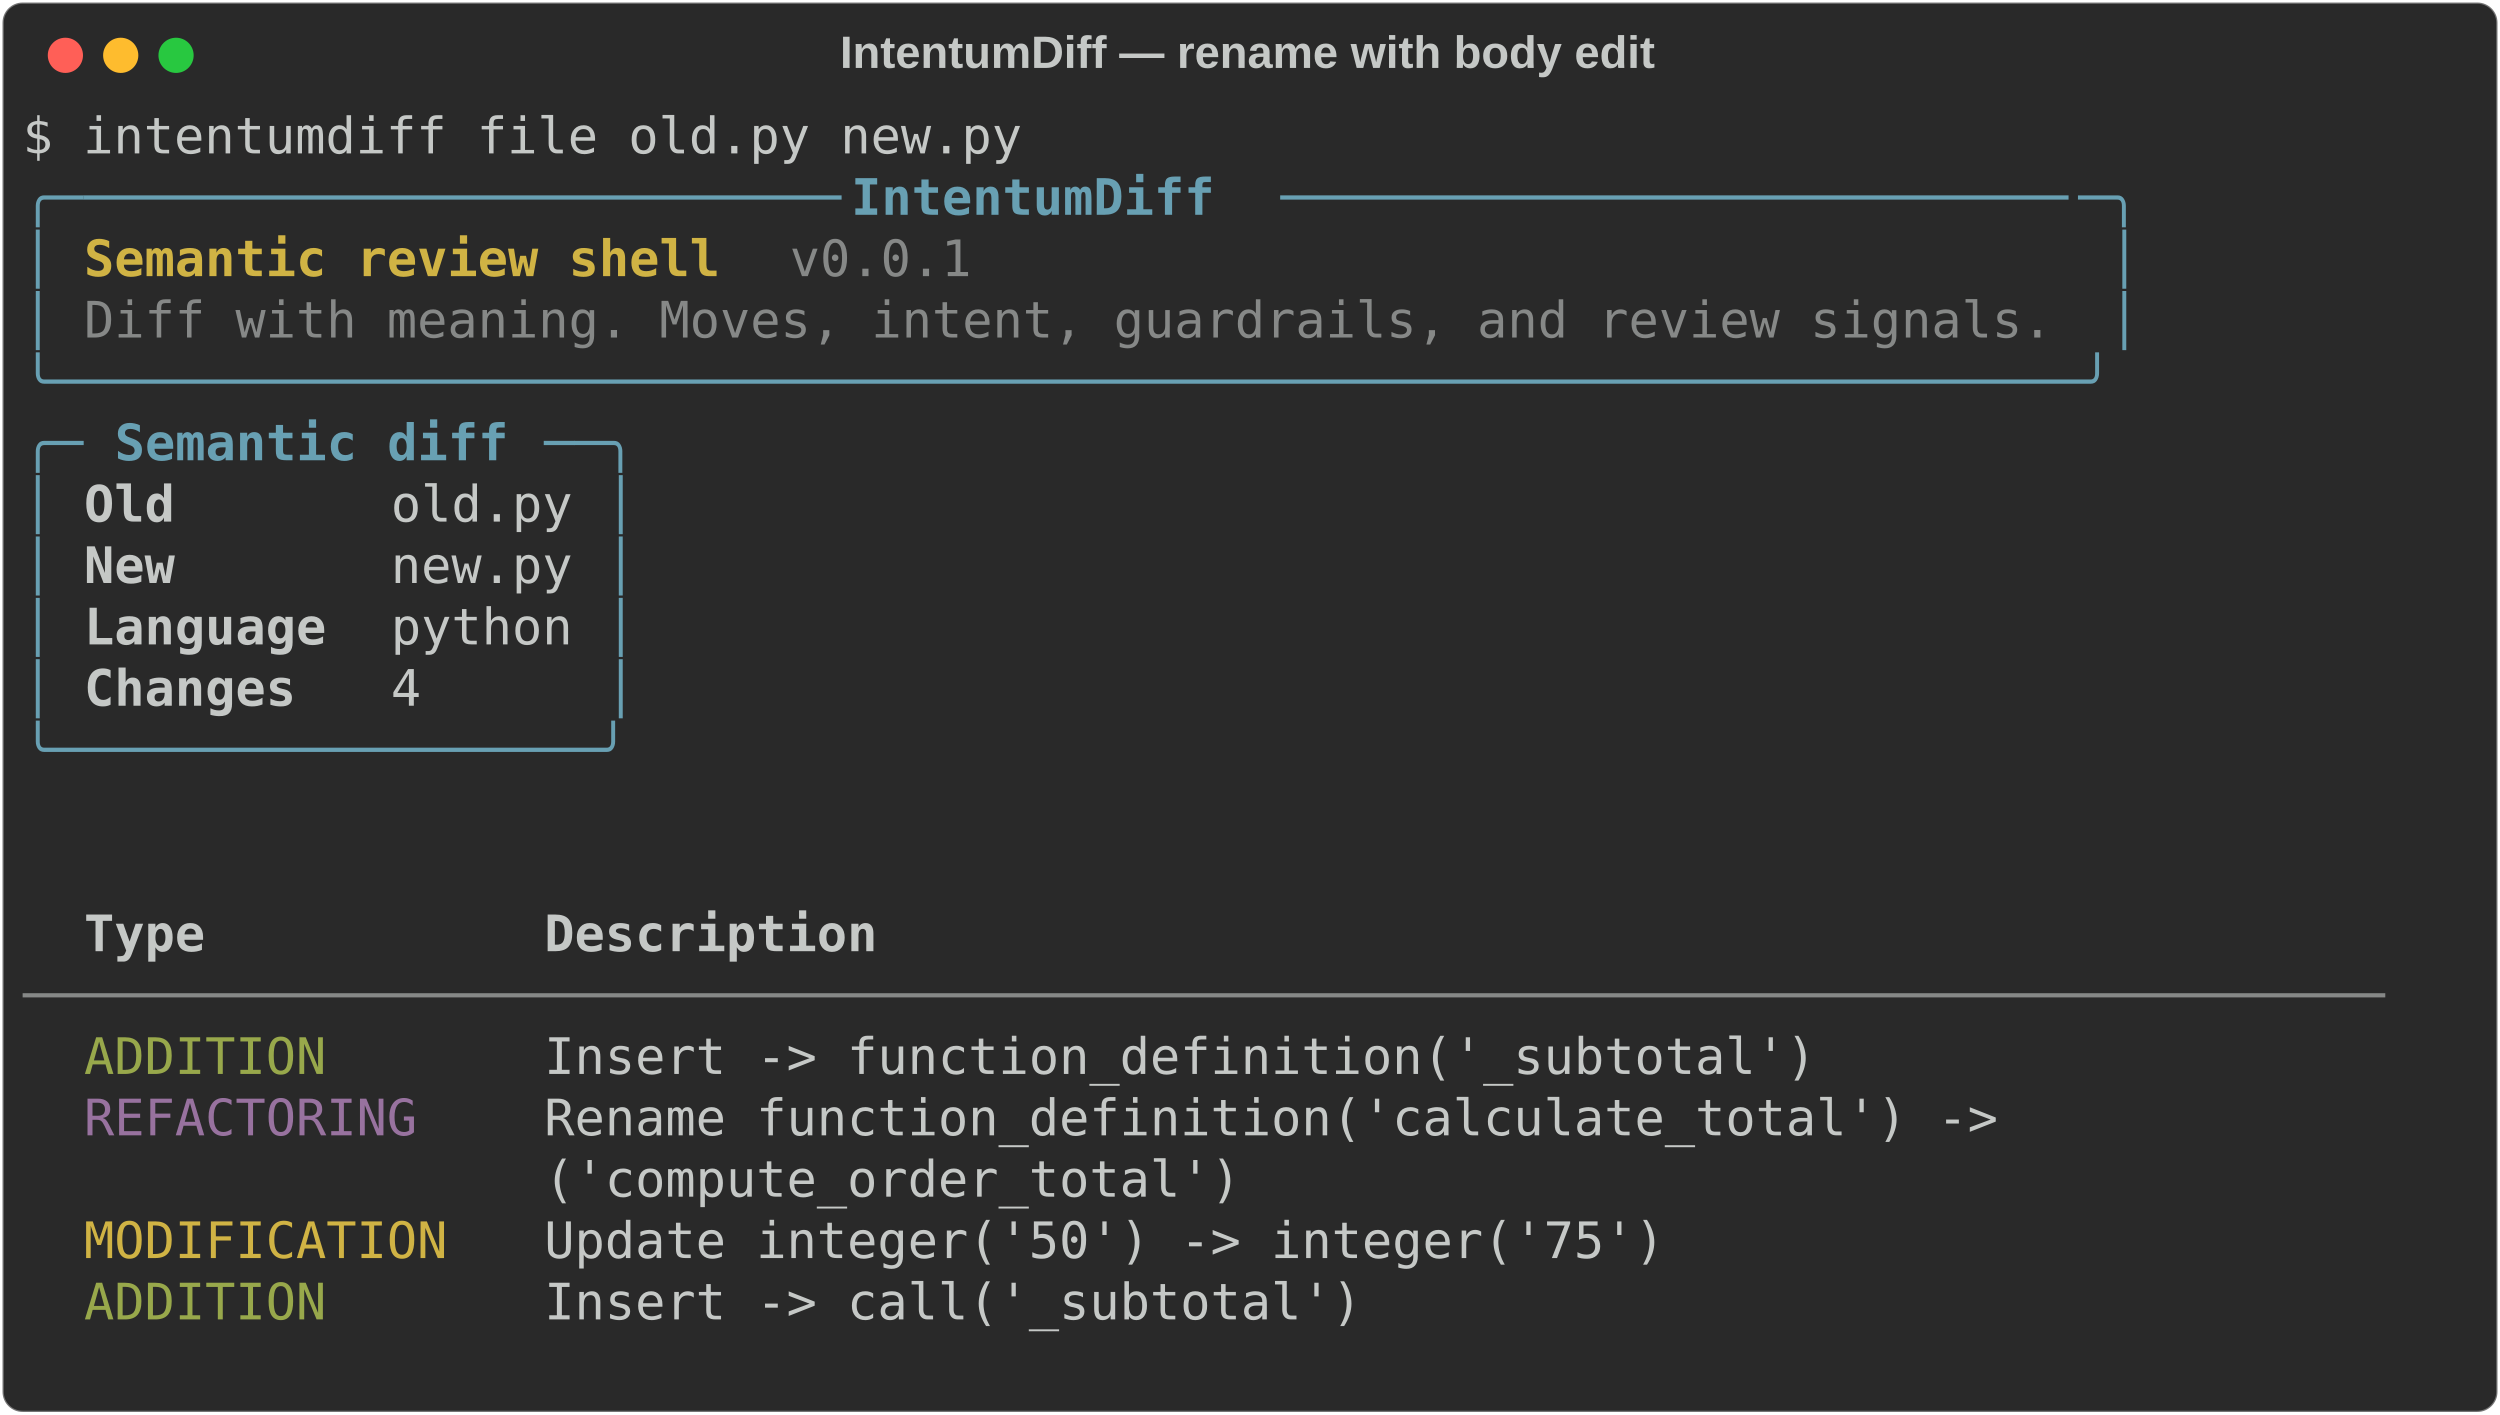
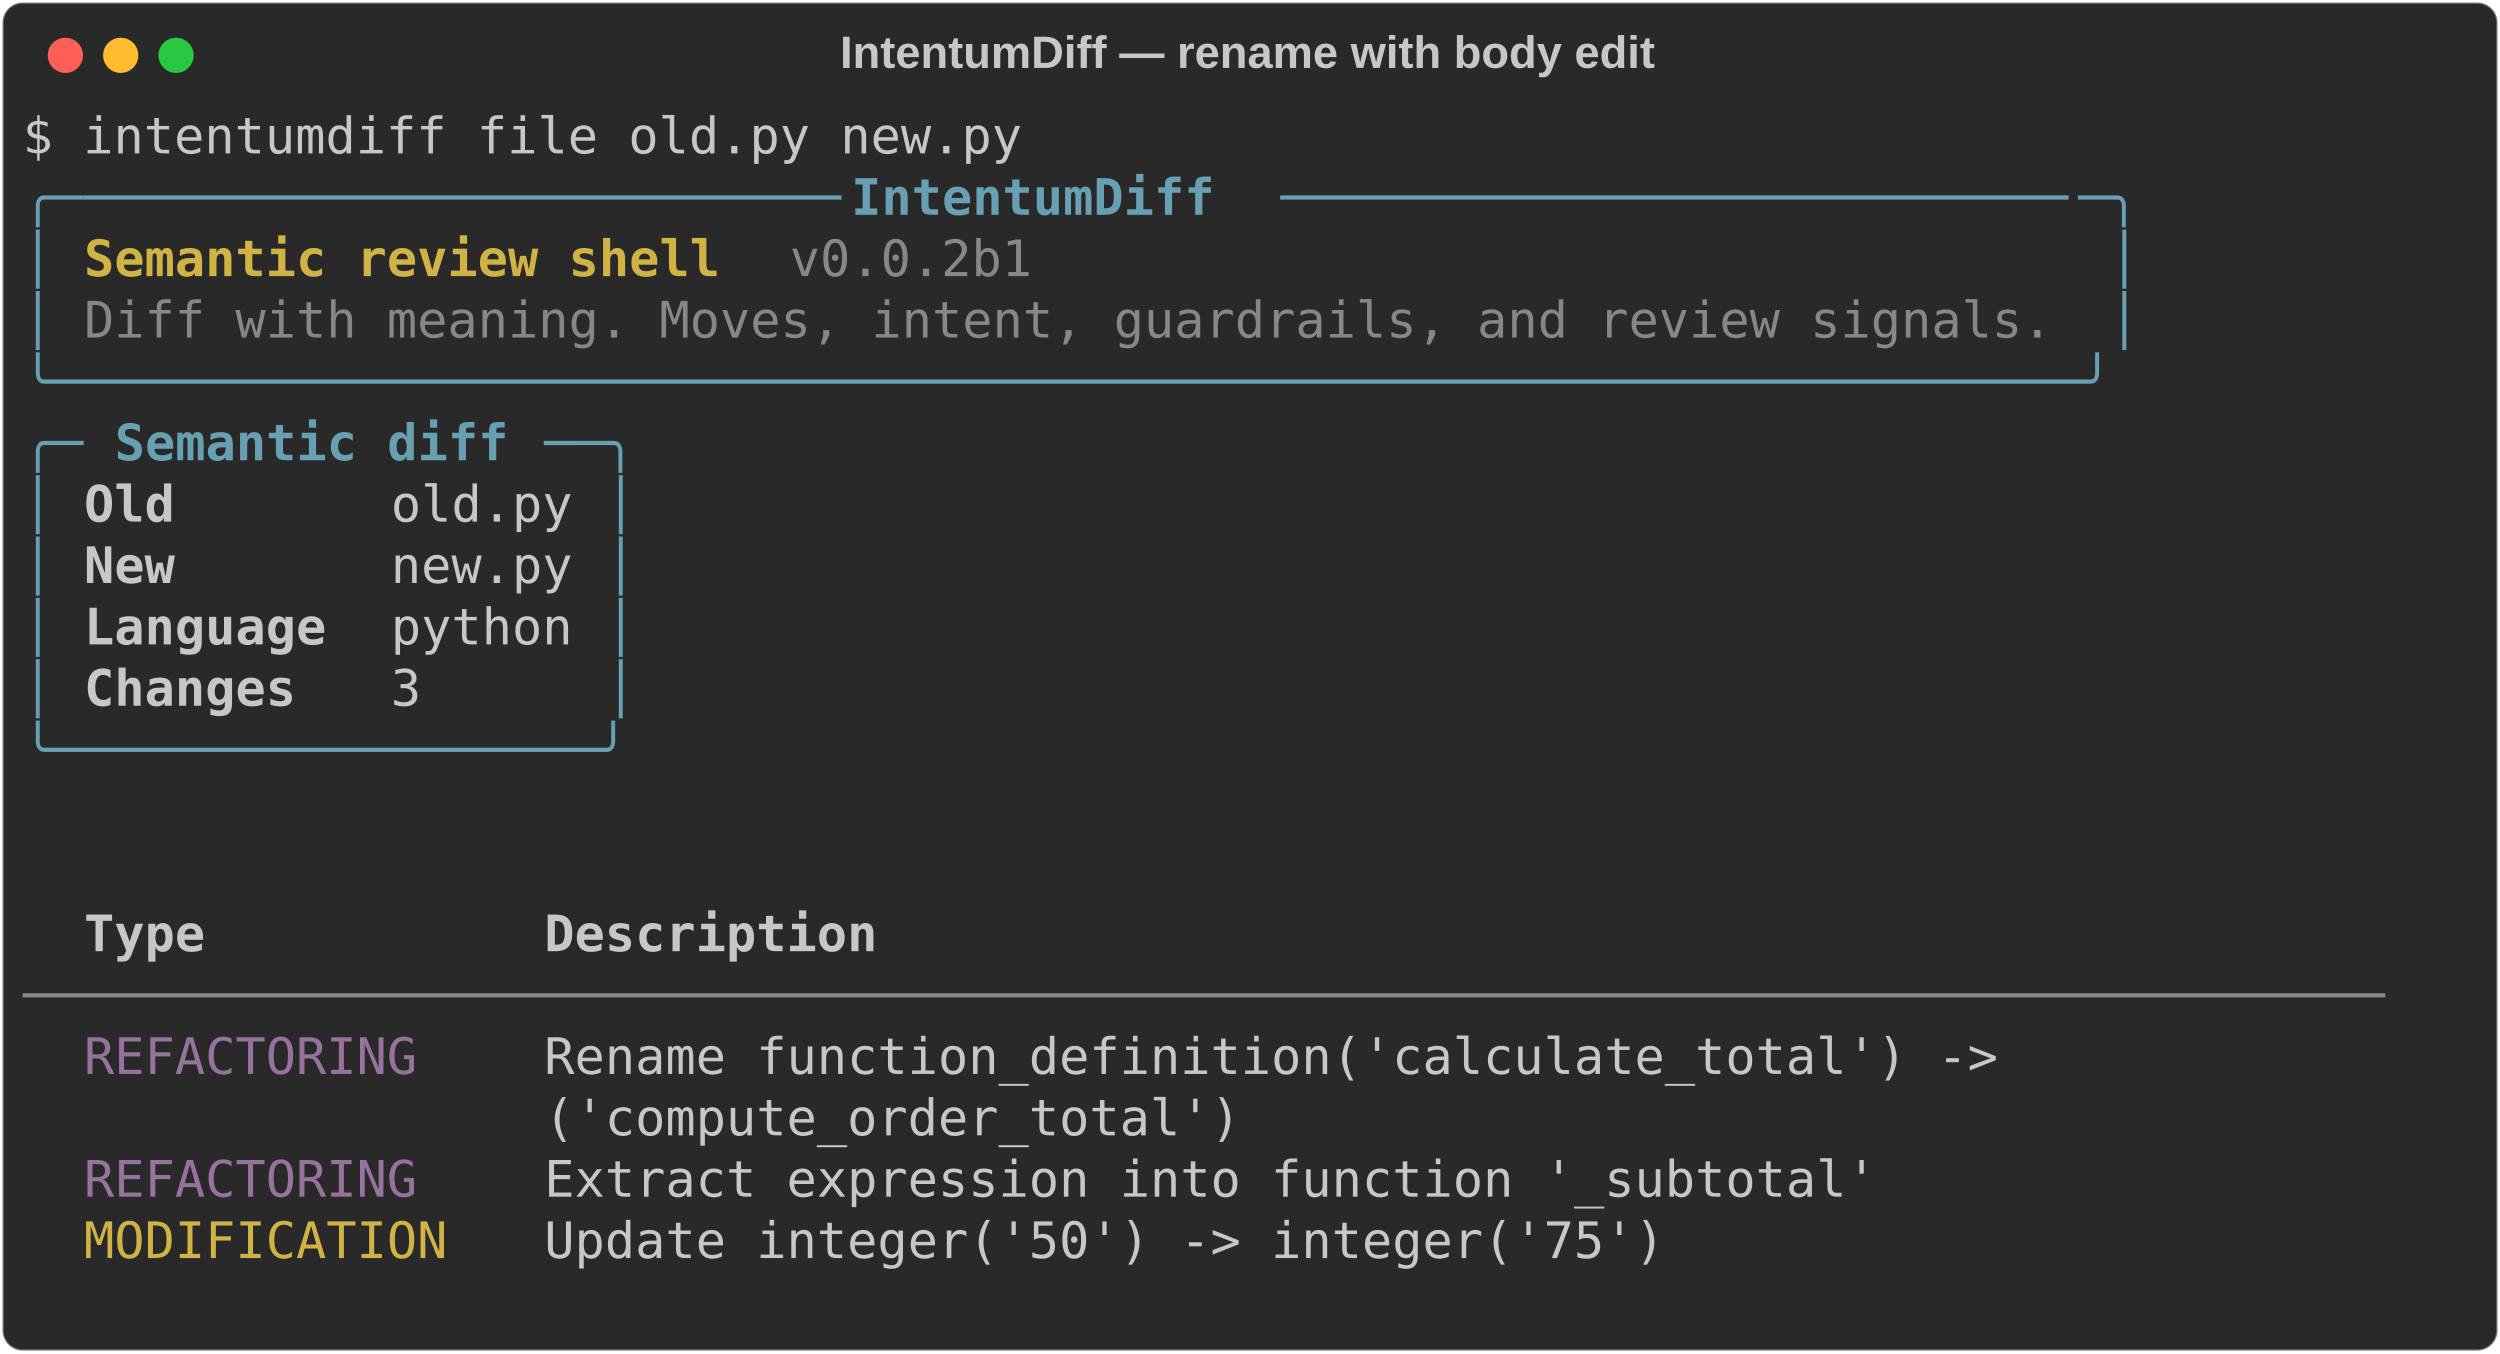
- <svg xmlns="http://www.w3.org/2000/svg" class="rich-terminal" viewBox="0 0 994 562.4">
+ <svg xmlns="http://www.w3.org/2000/svg" class="rich-terminal" viewBox="0 0 994 538.0">
  <style>

    @font-face {
        font-family: "Fira Code";
        src: local("FiraCode-Regular"),
                url("https://cdnjs.cloudflare.com/ajax/libs/firacode/6.2.0/woff2/FiraCode-Regular.woff2") format("woff2"),
                url("https://cdnjs.cloudflare.com/ajax/libs/firacode/6.2.0/woff/FiraCode-Regular.woff") format("woff");
        font-style: normal;
        font-weight: 400;
    }
    @font-face {
        font-family: "Fira Code";
        src: local("FiraCode-Bold"),
                url("https://cdnjs.cloudflare.com/ajax/libs/firacode/6.2.0/woff2/FiraCode-Bold.woff2") format("woff2"),
                url("https://cdnjs.cloudflare.com/ajax/libs/firacode/6.2.0/woff/FiraCode-Bold.woff") format("woff");
        font-style: bold;
        font-weight: 700;
    }

-     .terminal-3385204577-matrix {
+     .terminal-3047209040-matrix {
        font-family: Fira Code, monospace;
        font-size: 20px;
        line-height: 24.4px;
        font-variant-east-asian: full-width;
    }

-     .terminal-3385204577-title {
+     .terminal-3047209040-title {
        font-size: 18px;
        font-weight: bold;
        font-family: arial;
    }

-     .terminal-3385204577-r1 { fill: #c5c8c6 }
- .terminal-3385204577-r2 { fill: #68a0b3 }
- .terminal-3385204577-r3 { fill: #68a0b3;font-weight: bold }
- .terminal-3385204577-r4 { fill: #d0b344;font-weight: bold }
- .terminal-3385204577-r5 { fill: #868887 }
- .terminal-3385204577-r6 { fill: #c5c8c6;font-weight: bold }
- .terminal-3385204577-r7 { fill: #98a84b }
- .terminal-3385204577-r8 { fill: #98729f }
- .terminal-3385204577-r9 { fill: #d0b344 }
+     .terminal-3047209040-r1 { fill: #c5c8c6 }
+ .terminal-3047209040-r2 { fill: #68a0b3 }
+ .terminal-3047209040-r3 { fill: #68a0b3;font-weight: bold }
+ .terminal-3047209040-r4 { fill: #d0b344;font-weight: bold }
+ .terminal-3047209040-r5 { fill: #868887 }
+ .terminal-3047209040-r6 { fill: #c5c8c6;font-weight: bold }
+ .terminal-3047209040-r7 { fill: #98729f }
+ .terminal-3047209040-r8 { fill: #d0b344 }
    </style>
  <defs>
-     <clipPath id="terminal-3385204577-clip-terminal">
-       <rect x="0" y="0" width="975.0" height="511.4" />
-     </clipPath>
-     <clipPath id="terminal-3385204577-line-0">
+     <clipPath id="terminal-3047209040-clip-terminal">
+       <rect x="0" y="0" width="975.0" height="487.0" />
+     </clipPath>
+     <clipPath id="terminal-3047209040-line-0">
      <rect x="0" y="1.5" width="976" height="24.65" />
    </clipPath>
-     <clipPath id="terminal-3385204577-line-1">
+     <clipPath id="terminal-3047209040-line-1">
      <rect x="0" y="25.9" width="976" height="24.65" />
    </clipPath>
-     <clipPath id="terminal-3385204577-line-2">
+     <clipPath id="terminal-3047209040-line-2">
      <rect x="0" y="50.3" width="976" height="24.65" />
    </clipPath>
-     <clipPath id="terminal-3385204577-line-3">
+     <clipPath id="terminal-3047209040-line-3">
      <rect x="0" y="74.7" width="976" height="24.65" />
    </clipPath>
-     <clipPath id="terminal-3385204577-line-4">
+     <clipPath id="terminal-3047209040-line-4">
      <rect x="0" y="99.1" width="976" height="24.65" />
    </clipPath>
-     <clipPath id="terminal-3385204577-line-5">
+     <clipPath id="terminal-3047209040-line-5">
      <rect x="0" y="123.5" width="976" height="24.65" />
    </clipPath>
-     <clipPath id="terminal-3385204577-line-6">
+     <clipPath id="terminal-3047209040-line-6">
      <rect x="0" y="147.9" width="976" height="24.65" />
    </clipPath>
-     <clipPath id="terminal-3385204577-line-7">
+     <clipPath id="terminal-3047209040-line-7">
      <rect x="0" y="172.3" width="976" height="24.65" />
    </clipPath>
-     <clipPath id="terminal-3385204577-line-8">
+     <clipPath id="terminal-3047209040-line-8">
      <rect x="0" y="196.7" width="976" height="24.65" />
    </clipPath>
-     <clipPath id="terminal-3385204577-line-9">
+     <clipPath id="terminal-3047209040-line-9">
      <rect x="0" y="221.1" width="976" height="24.65" />
    </clipPath>
-     <clipPath id="terminal-3385204577-line-10">
+     <clipPath id="terminal-3047209040-line-10">
      <rect x="0" y="245.5" width="976" height="24.65" />
    </clipPath>
-     <clipPath id="terminal-3385204577-line-11">
+     <clipPath id="terminal-3047209040-line-11">
      <rect x="0" y="269.9" width="976" height="24.65" />
    </clipPath>
-     <clipPath id="terminal-3385204577-line-12">
+     <clipPath id="terminal-3047209040-line-12">
      <rect x="0" y="294.3" width="976" height="24.65" />
    </clipPath>
-     <clipPath id="terminal-3385204577-line-13">
+     <clipPath id="terminal-3047209040-line-13">
      <rect x="0" y="318.7" width="976" height="24.65" />
    </clipPath>
-     <clipPath id="terminal-3385204577-line-14">
+     <clipPath id="terminal-3047209040-line-14">
      <rect x="0" y="343.1" width="976" height="24.65" />
    </clipPath>
-     <clipPath id="terminal-3385204577-line-15">
+     <clipPath id="terminal-3047209040-line-15">
      <rect x="0" y="367.5" width="976" height="24.65" />
    </clipPath>
-     <clipPath id="terminal-3385204577-line-16">
+     <clipPath id="terminal-3047209040-line-16">
      <rect x="0" y="391.9" width="976" height="24.65" />
    </clipPath>
-     <clipPath id="terminal-3385204577-line-17">
+     <clipPath id="terminal-3047209040-line-17">
      <rect x="0" y="416.3" width="976" height="24.65" />
    </clipPath>
-     <clipPath id="terminal-3385204577-line-18">
+     <clipPath id="terminal-3047209040-line-18">
      <rect x="0" y="440.7" width="976" height="24.65" />
    </clipPath>
-     <clipPath id="terminal-3385204577-line-19">
-       <rect x="0" y="465.1" width="976" height="24.65" />
-     </clipPath>
  </defs>
-   <rect fill="#292929" stroke="rgba(255,255,255,0.35)" stroke-width="1" x="1" y="1" width="992" height="560.4" rx="8" />
-   <text class="terminal-3385204577-title" fill="#c5c8c6" text-anchor="middle" x="496" y="27">IntentumDiff — rename with body edit</text>
+   <rect fill="#292929" stroke="rgba(255,255,255,0.35)" stroke-width="1" x="1" y="1" width="992" height="536" rx="8" />
+   <text class="terminal-3047209040-title" fill="#c5c8c6" text-anchor="middle" x="496" y="27">IntentumDiff — rename with body edit</text>
  <g transform="translate(26,22)">
    <circle cx="0" cy="0" r="7" fill="#ff5f57" />
    <circle cx="22" cy="0" r="7" fill="#febc2e" />
    <circle cx="44" cy="0" r="7" fill="#28c840" />
  </g>
-   <g transform="translate(9, 41)" clip-path="url(#terminal-3385204577-clip-terminal)">
-     <g class="terminal-3385204577-matrix">
-       <text class="terminal-3385204577-r1" x="0" y="20" textLength="402.6" clip-path="url(#terminal-3385204577-line-0)">$ intentumdiff file old.py new.py</text>
-       <text class="terminal-3385204577-r1" x="976" y="20" textLength="12.2" clip-path="url(#terminal-3385204577-line-0)">
- </text>
-       <text class="terminal-3385204577-r2" x="0" y="44.4" textLength="24.4" clip-path="url(#terminal-3385204577-line-1)">╭─</text>
-       <text class="terminal-3385204577-r2" x="24.4" y="44.4" textLength="305" clip-path="url(#terminal-3385204577-line-1)">─────────────────────────</text>
-       <text class="terminal-3385204577-r3" x="329.4" y="44.4" textLength="170.8" clip-path="url(#terminal-3385204577-line-1)"> IntentumDiff </text>
-       <text class="terminal-3385204577-r2" x="500.2" y="44.4" textLength="317.2" clip-path="url(#terminal-3385204577-line-1)">──────────────────────────</text>
-       <text class="terminal-3385204577-r2" x="817.4" y="44.4" textLength="24.4" clip-path="url(#terminal-3385204577-line-1)">─╮</text>
-       <text class="terminal-3385204577-r1" x="976" y="44.4" textLength="12.2" clip-path="url(#terminal-3385204577-line-1)">
- </text>
-       <text class="terminal-3385204577-r2" x="0" y="68.8" textLength="12.2" clip-path="url(#terminal-3385204577-line-2)">│</text>
-       <text class="terminal-3385204577-r4" x="24.4" y="68.8" textLength="256.2" clip-path="url(#terminal-3385204577-line-2)">Semantic review shell</text>
-       <text class="terminal-3385204577-r5" x="305" y="68.8" textLength="73.2" clip-path="url(#terminal-3385204577-line-2)">v0.0.1</text>
-       <text class="terminal-3385204577-r2" x="829.6" y="68.8" textLength="12.2" clip-path="url(#terminal-3385204577-line-2)">│</text>
-       <text class="terminal-3385204577-r1" x="976" y="68.8" textLength="12.2" clip-path="url(#terminal-3385204577-line-2)">
- </text>
-       <text class="terminal-3385204577-r2" x="0" y="93.2" textLength="12.2" clip-path="url(#terminal-3385204577-line-3)">│</text>
-       <text class="terminal-3385204577-r5" x="24.4" y="93.2" textLength="793" clip-path="url(#terminal-3385204577-line-3)">Diff with meaning. Moves, intent, guardrails, and review signals.</text>
-       <text class="terminal-3385204577-r2" x="829.6" y="93.2" textLength="12.2" clip-path="url(#terminal-3385204577-line-3)">│</text>
-       <text class="terminal-3385204577-r1" x="976" y="93.2" textLength="12.2" clip-path="url(#terminal-3385204577-line-3)">
- </text>
-       <text class="terminal-3385204577-r2" x="0" y="117.6" textLength="841.8" clip-path="url(#terminal-3385204577-line-4)">╰───────────────────────────────────────────────────────────────────╯</text>
-       <text class="terminal-3385204577-r1" x="976" y="117.6" textLength="12.2" clip-path="url(#terminal-3385204577-line-4)">
- </text>
-       <text class="terminal-3385204577-r2" x="0" y="142" textLength="24.4" clip-path="url(#terminal-3385204577-line-5)">╭─</text>
-       <text class="terminal-3385204577-r3" x="36.6" y="142" textLength="158.6" clip-path="url(#terminal-3385204577-line-5)">Semantic diff</text>
-       <text class="terminal-3385204577-r2" x="207.4" y="142" textLength="12.2" clip-path="url(#terminal-3385204577-line-5)">─</text>
-       <text class="terminal-3385204577-r2" x="219.6" y="142" textLength="24.4" clip-path="url(#terminal-3385204577-line-5)">─╮</text>
-       <text class="terminal-3385204577-r1" x="976" y="142" textLength="12.2" clip-path="url(#terminal-3385204577-line-5)">
- </text>
-       <text class="terminal-3385204577-r2" x="0" y="166.4" textLength="12.2" clip-path="url(#terminal-3385204577-line-6)">│</text>
-       <text class="terminal-3385204577-r6" x="24.4" y="166.4" textLength="97.6" clip-path="url(#terminal-3385204577-line-6)">Old     </text>
-       <text class="terminal-3385204577-r1" x="146.4" y="166.4" textLength="73.2" clip-path="url(#terminal-3385204577-line-6)">old.py</text>
-       <text class="terminal-3385204577-r2" x="231.8" y="166.4" textLength="12.2" clip-path="url(#terminal-3385204577-line-6)">│</text>
-       <text class="terminal-3385204577-r1" x="976" y="166.4" textLength="12.2" clip-path="url(#terminal-3385204577-line-6)">
- </text>
-       <text class="terminal-3385204577-r2" x="0" y="190.8" textLength="12.2" clip-path="url(#terminal-3385204577-line-7)">│</text>
-       <text class="terminal-3385204577-r6" x="24.4" y="190.8" textLength="97.6" clip-path="url(#terminal-3385204577-line-7)">New     </text>
-       <text class="terminal-3385204577-r1" x="146.4" y="190.8" textLength="73.2" clip-path="url(#terminal-3385204577-line-7)">new.py</text>
-       <text class="terminal-3385204577-r2" x="231.8" y="190.8" textLength="12.2" clip-path="url(#terminal-3385204577-line-7)">│</text>
-       <text class="terminal-3385204577-r1" x="976" y="190.8" textLength="12.2" clip-path="url(#terminal-3385204577-line-7)">
- </text>
-       <text class="terminal-3385204577-r2" x="0" y="215.2" textLength="12.2" clip-path="url(#terminal-3385204577-line-8)">│</text>
-       <text class="terminal-3385204577-r6" x="24.4" y="215.2" textLength="97.6" clip-path="url(#terminal-3385204577-line-8)">Language</text>
-       <text class="terminal-3385204577-r1" x="146.4" y="215.2" textLength="73.2" clip-path="url(#terminal-3385204577-line-8)">python</text>
-       <text class="terminal-3385204577-r2" x="231.8" y="215.2" textLength="12.2" clip-path="url(#terminal-3385204577-line-8)">│</text>
-       <text class="terminal-3385204577-r1" x="976" y="215.2" textLength="12.2" clip-path="url(#terminal-3385204577-line-8)">
- </text>
-       <text class="terminal-3385204577-r2" x="0" y="239.6" textLength="12.2" clip-path="url(#terminal-3385204577-line-9)">│</text>
-       <text class="terminal-3385204577-r6" x="24.4" y="239.6" textLength="97.6" clip-path="url(#terminal-3385204577-line-9)">Changes </text>
-       <text class="terminal-3385204577-r1" x="146.4" y="239.6" textLength="73.2" clip-path="url(#terminal-3385204577-line-9)">4     </text>
-       <text class="terminal-3385204577-r2" x="231.8" y="239.6" textLength="12.2" clip-path="url(#terminal-3385204577-line-9)">│</text>
-       <text class="terminal-3385204577-r1" x="976" y="239.6" textLength="12.2" clip-path="url(#terminal-3385204577-line-9)">
- </text>
-       <text class="terminal-3385204577-r2" x="0" y="264" textLength="244" clip-path="url(#terminal-3385204577-line-10)">╰──────────────────╯</text>
-       <text class="terminal-3385204577-r1" x="976" y="264" textLength="12.2" clip-path="url(#terminal-3385204577-line-10)">
- </text>
-       <text class="terminal-3385204577-r1" x="976" y="288.4" textLength="12.2" clip-path="url(#terminal-3385204577-line-11)">
- </text>
-       <text class="terminal-3385204577-r1" x="976" y="312.8" textLength="12.2" clip-path="url(#terminal-3385204577-line-12)">
- </text>
-       <text class="terminal-3385204577-r6" x="24.4" y="337.2" textLength="146.4" clip-path="url(#terminal-3385204577-line-13)">Type        </text>
-       <text class="terminal-3385204577-r6" x="207.4" y="337.2" textLength="744.2" clip-path="url(#terminal-3385204577-line-13)">Description                                                  </text>
-       <text class="terminal-3385204577-r1" x="976" y="337.2" textLength="12.2" clip-path="url(#terminal-3385204577-line-13)">
- </text>
-       <text class="terminal-3385204577-r5" x="0" y="361.6" textLength="976" clip-path="url(#terminal-3385204577-line-14)"> ────────────────────────────────────────────────────────────────────────────── </text>
-       <text class="terminal-3385204577-r1" x="976" y="361.6" textLength="12.2" clip-path="url(#terminal-3385204577-line-14)">
- </text>
-       <text class="terminal-3385204577-r7" x="24.4" y="386" textLength="97.6" clip-path="url(#terminal-3385204577-line-15)">ADDITION</text>
-       <text class="terminal-3385204577-r1" x="207.4" y="386" textLength="744.2" clip-path="url(#terminal-3385204577-line-15)">Insert -&gt; function_definition('_subtotal')                   </text>
-       <text class="terminal-3385204577-r1" x="976" y="386" textLength="12.2" clip-path="url(#terminal-3385204577-line-15)">
- </text>
-       <text class="terminal-3385204577-r8" x="24.4" y="410.4" textLength="134.2" clip-path="url(#terminal-3385204577-line-16)">REFACTORING</text>
-       <text class="terminal-3385204577-r1" x="207.4" y="410.4" textLength="744.2" clip-path="url(#terminal-3385204577-line-16)">Rename function_definition('calculate_total') -&gt;             </text>
-       <text class="terminal-3385204577-r1" x="976" y="410.4" textLength="12.2" clip-path="url(#terminal-3385204577-line-16)">
- </text>
-       <text class="terminal-3385204577-r1" x="207.4" y="434.8" textLength="744.2" clip-path="url(#terminal-3385204577-line-17)">('compute_order_total')                                      </text>
-       <text class="terminal-3385204577-r1" x="976" y="434.8" textLength="12.2" clip-path="url(#terminal-3385204577-line-17)">
- </text>
-       <text class="terminal-3385204577-r9" x="24.4" y="459.2" textLength="146.4" clip-path="url(#terminal-3385204577-line-18)">MODIFICATION</text>
-       <text class="terminal-3385204577-r1" x="207.4" y="459.2" textLength="744.2" clip-path="url(#terminal-3385204577-line-18)">Update integer('50') -&gt; integer('75')                        </text>
-       <text class="terminal-3385204577-r1" x="976" y="459.2" textLength="12.2" clip-path="url(#terminal-3385204577-line-18)">
- </text>
-       <text class="terminal-3385204577-r7" x="24.4" y="483.6" textLength="97.6" clip-path="url(#terminal-3385204577-line-19)">ADDITION</text>
-       <text class="terminal-3385204577-r1" x="207.4" y="483.6" textLength="744.2" clip-path="url(#terminal-3385204577-line-19)">Insert -&gt; call('_subtotal')                                  </text>
-       <text class="terminal-3385204577-r1" x="976" y="483.6" textLength="12.2" clip-path="url(#terminal-3385204577-line-19)">
- </text>
-       <text class="terminal-3385204577-r1" x="976" y="508" textLength="12.2" clip-path="url(#terminal-3385204577-line-20)">
+   <g transform="translate(9, 41)" clip-path="url(#terminal-3047209040-clip-terminal)">
+     <g class="terminal-3047209040-matrix">
+       <text class="terminal-3047209040-r1" x="0" y="20" textLength="402.6" clip-path="url(#terminal-3047209040-line-0)">$ intentumdiff file old.py new.py</text>
+       <text class="terminal-3047209040-r1" x="976" y="20" textLength="12.2" clip-path="url(#terminal-3047209040-line-0)">
+ </text>
+       <text class="terminal-3047209040-r2" x="0" y="44.4" textLength="24.4" clip-path="url(#terminal-3047209040-line-1)">╭─</text>
+       <text class="terminal-3047209040-r2" x="24.4" y="44.4" textLength="305" clip-path="url(#terminal-3047209040-line-1)">─────────────────────────</text>
+       <text class="terminal-3047209040-r3" x="329.4" y="44.4" textLength="170.8" clip-path="url(#terminal-3047209040-line-1)"> IntentumDiff </text>
+       <text class="terminal-3047209040-r2" x="500.2" y="44.4" textLength="317.2" clip-path="url(#terminal-3047209040-line-1)">──────────────────────────</text>
+       <text class="terminal-3047209040-r2" x="817.4" y="44.4" textLength="24.4" clip-path="url(#terminal-3047209040-line-1)">─╮</text>
+       <text class="terminal-3047209040-r1" x="976" y="44.4" textLength="12.2" clip-path="url(#terminal-3047209040-line-1)">
+ </text>
+       <text class="terminal-3047209040-r2" x="0" y="68.8" textLength="12.2" clip-path="url(#terminal-3047209040-line-2)">│</text>
+       <text class="terminal-3047209040-r4" x="24.4" y="68.8" textLength="256.2" clip-path="url(#terminal-3047209040-line-2)">Semantic review shell</text>
+       <text class="terminal-3047209040-r5" x="305" y="68.8" textLength="97.6" clip-path="url(#terminal-3047209040-line-2)">v0.0.2b1</text>
+       <text class="terminal-3047209040-r2" x="829.6" y="68.8" textLength="12.2" clip-path="url(#terminal-3047209040-line-2)">│</text>
+       <text class="terminal-3047209040-r1" x="976" y="68.8" textLength="12.2" clip-path="url(#terminal-3047209040-line-2)">
+ </text>
+       <text class="terminal-3047209040-r2" x="0" y="93.2" textLength="12.2" clip-path="url(#terminal-3047209040-line-3)">│</text>
+       <text class="terminal-3047209040-r5" x="24.4" y="93.2" textLength="793" clip-path="url(#terminal-3047209040-line-3)">Diff with meaning. Moves, intent, guardrails, and review signals.</text>
+       <text class="terminal-3047209040-r2" x="829.6" y="93.2" textLength="12.2" clip-path="url(#terminal-3047209040-line-3)">│</text>
+       <text class="terminal-3047209040-r1" x="976" y="93.2" textLength="12.2" clip-path="url(#terminal-3047209040-line-3)">
+ </text>
+       <text class="terminal-3047209040-r2" x="0" y="117.6" textLength="841.8" clip-path="url(#terminal-3047209040-line-4)">╰───────────────────────────────────────────────────────────────────╯</text>
+       <text class="terminal-3047209040-r1" x="976" y="117.6" textLength="12.2" clip-path="url(#terminal-3047209040-line-4)">
+ </text>
+       <text class="terminal-3047209040-r2" x="0" y="142" textLength="24.4" clip-path="url(#terminal-3047209040-line-5)">╭─</text>
+       <text class="terminal-3047209040-r3" x="36.6" y="142" textLength="158.6" clip-path="url(#terminal-3047209040-line-5)">Semantic diff</text>
+       <text class="terminal-3047209040-r2" x="207.4" y="142" textLength="12.2" clip-path="url(#terminal-3047209040-line-5)">─</text>
+       <text class="terminal-3047209040-r2" x="219.6" y="142" textLength="24.4" clip-path="url(#terminal-3047209040-line-5)">─╮</text>
+       <text class="terminal-3047209040-r1" x="976" y="142" textLength="12.2" clip-path="url(#terminal-3047209040-line-5)">
+ </text>
+       <text class="terminal-3047209040-r2" x="0" y="166.4" textLength="12.2" clip-path="url(#terminal-3047209040-line-6)">│</text>
+       <text class="terminal-3047209040-r6" x="24.4" y="166.4" textLength="97.6" clip-path="url(#terminal-3047209040-line-6)">Old     </text>
+       <text class="terminal-3047209040-r1" x="146.4" y="166.4" textLength="73.2" clip-path="url(#terminal-3047209040-line-6)">old.py</text>
+       <text class="terminal-3047209040-r2" x="231.8" y="166.4" textLength="12.2" clip-path="url(#terminal-3047209040-line-6)">│</text>
+       <text class="terminal-3047209040-r1" x="976" y="166.4" textLength="12.2" clip-path="url(#terminal-3047209040-line-6)">
+ </text>
+       <text class="terminal-3047209040-r2" x="0" y="190.8" textLength="12.2" clip-path="url(#terminal-3047209040-line-7)">│</text>
+       <text class="terminal-3047209040-r6" x="24.4" y="190.8" textLength="97.6" clip-path="url(#terminal-3047209040-line-7)">New     </text>
+       <text class="terminal-3047209040-r1" x="146.4" y="190.8" textLength="73.2" clip-path="url(#terminal-3047209040-line-7)">new.py</text>
+       <text class="terminal-3047209040-r2" x="231.8" y="190.8" textLength="12.2" clip-path="url(#terminal-3047209040-line-7)">│</text>
+       <text class="terminal-3047209040-r1" x="976" y="190.8" textLength="12.2" clip-path="url(#terminal-3047209040-line-7)">
+ </text>
+       <text class="terminal-3047209040-r2" x="0" y="215.2" textLength="12.2" clip-path="url(#terminal-3047209040-line-8)">│</text>
+       <text class="terminal-3047209040-r6" x="24.4" y="215.2" textLength="97.6" clip-path="url(#terminal-3047209040-line-8)">Language</text>
+       <text class="terminal-3047209040-r1" x="146.4" y="215.2" textLength="73.2" clip-path="url(#terminal-3047209040-line-8)">python</text>
+       <text class="terminal-3047209040-r2" x="231.8" y="215.2" textLength="12.2" clip-path="url(#terminal-3047209040-line-8)">│</text>
+       <text class="terminal-3047209040-r1" x="976" y="215.2" textLength="12.2" clip-path="url(#terminal-3047209040-line-8)">
+ </text>
+       <text class="terminal-3047209040-r2" x="0" y="239.6" textLength="12.2" clip-path="url(#terminal-3047209040-line-9)">│</text>
+       <text class="terminal-3047209040-r6" x="24.4" y="239.6" textLength="97.6" clip-path="url(#terminal-3047209040-line-9)">Changes </text>
+       <text class="terminal-3047209040-r1" x="146.4" y="239.6" textLength="73.2" clip-path="url(#terminal-3047209040-line-9)">3     </text>
+       <text class="terminal-3047209040-r2" x="231.8" y="239.6" textLength="12.2" clip-path="url(#terminal-3047209040-line-9)">│</text>
+       <text class="terminal-3047209040-r1" x="976" y="239.6" textLength="12.2" clip-path="url(#terminal-3047209040-line-9)">
+ </text>
+       <text class="terminal-3047209040-r2" x="0" y="264" textLength="244" clip-path="url(#terminal-3047209040-line-10)">╰──────────────────╯</text>
+       <text class="terminal-3047209040-r1" x="976" y="264" textLength="12.2" clip-path="url(#terminal-3047209040-line-10)">
+ </text>
+       <text class="terminal-3047209040-r1" x="976" y="288.4" textLength="12.2" clip-path="url(#terminal-3047209040-line-11)">
+ </text>
+       <text class="terminal-3047209040-r1" x="976" y="312.8" textLength="12.2" clip-path="url(#terminal-3047209040-line-12)">
+ </text>
+       <text class="terminal-3047209040-r6" x="24.4" y="337.2" textLength="146.4" clip-path="url(#terminal-3047209040-line-13)">Type        </text>
+       <text class="terminal-3047209040-r6" x="207.4" y="337.2" textLength="744.2" clip-path="url(#terminal-3047209040-line-13)">Description                                                  </text>
+       <text class="terminal-3047209040-r1" x="976" y="337.2" textLength="12.2" clip-path="url(#terminal-3047209040-line-13)">
+ </text>
+       <text class="terminal-3047209040-r5" x="0" y="361.6" textLength="976" clip-path="url(#terminal-3047209040-line-14)"> ────────────────────────────────────────────────────────────────────────────── </text>
+       <text class="terminal-3047209040-r1" x="976" y="361.6" textLength="12.2" clip-path="url(#terminal-3047209040-line-14)">
+ </text>
+       <text class="terminal-3047209040-r7" x="24.4" y="386" textLength="134.2" clip-path="url(#terminal-3047209040-line-15)">REFACTORING</text>
+       <text class="terminal-3047209040-r1" x="207.4" y="386" textLength="744.2" clip-path="url(#terminal-3047209040-line-15)">Rename function_definition('calculate_total') -&gt;             </text>
+       <text class="terminal-3047209040-r1" x="976" y="386" textLength="12.2" clip-path="url(#terminal-3047209040-line-15)">
+ </text>
+       <text class="terminal-3047209040-r1" x="207.4" y="410.4" textLength="744.2" clip-path="url(#terminal-3047209040-line-16)">('compute_order_total')                                      </text>
+       <text class="terminal-3047209040-r1" x="976" y="410.4" textLength="12.2" clip-path="url(#terminal-3047209040-line-16)">
+ </text>
+       <text class="terminal-3047209040-r7" x="24.4" y="434.8" textLength="134.2" clip-path="url(#terminal-3047209040-line-17)">REFACTORING</text>
+       <text class="terminal-3047209040-r1" x="207.4" y="434.8" textLength="744.2" clip-path="url(#terminal-3047209040-line-17)">Extract expression into function '_subtotal'                 </text>
+       <text class="terminal-3047209040-r1" x="976" y="434.8" textLength="12.2" clip-path="url(#terminal-3047209040-line-17)">
+ </text>
+       <text class="terminal-3047209040-r8" x="24.4" y="459.2" textLength="146.4" clip-path="url(#terminal-3047209040-line-18)">MODIFICATION</text>
+       <text class="terminal-3047209040-r1" x="207.4" y="459.2" textLength="744.2" clip-path="url(#terminal-3047209040-line-18)">Update integer('50') -&gt; integer('75')                        </text>
+       <text class="terminal-3047209040-r1" x="976" y="459.2" textLength="12.2" clip-path="url(#terminal-3047209040-line-18)">
+ </text>
+       <text class="terminal-3047209040-r1" x="976" y="483.6" textLength="12.2" clip-path="url(#terminal-3047209040-line-19)">
</text>
    </g>
  </g>
</svg>
